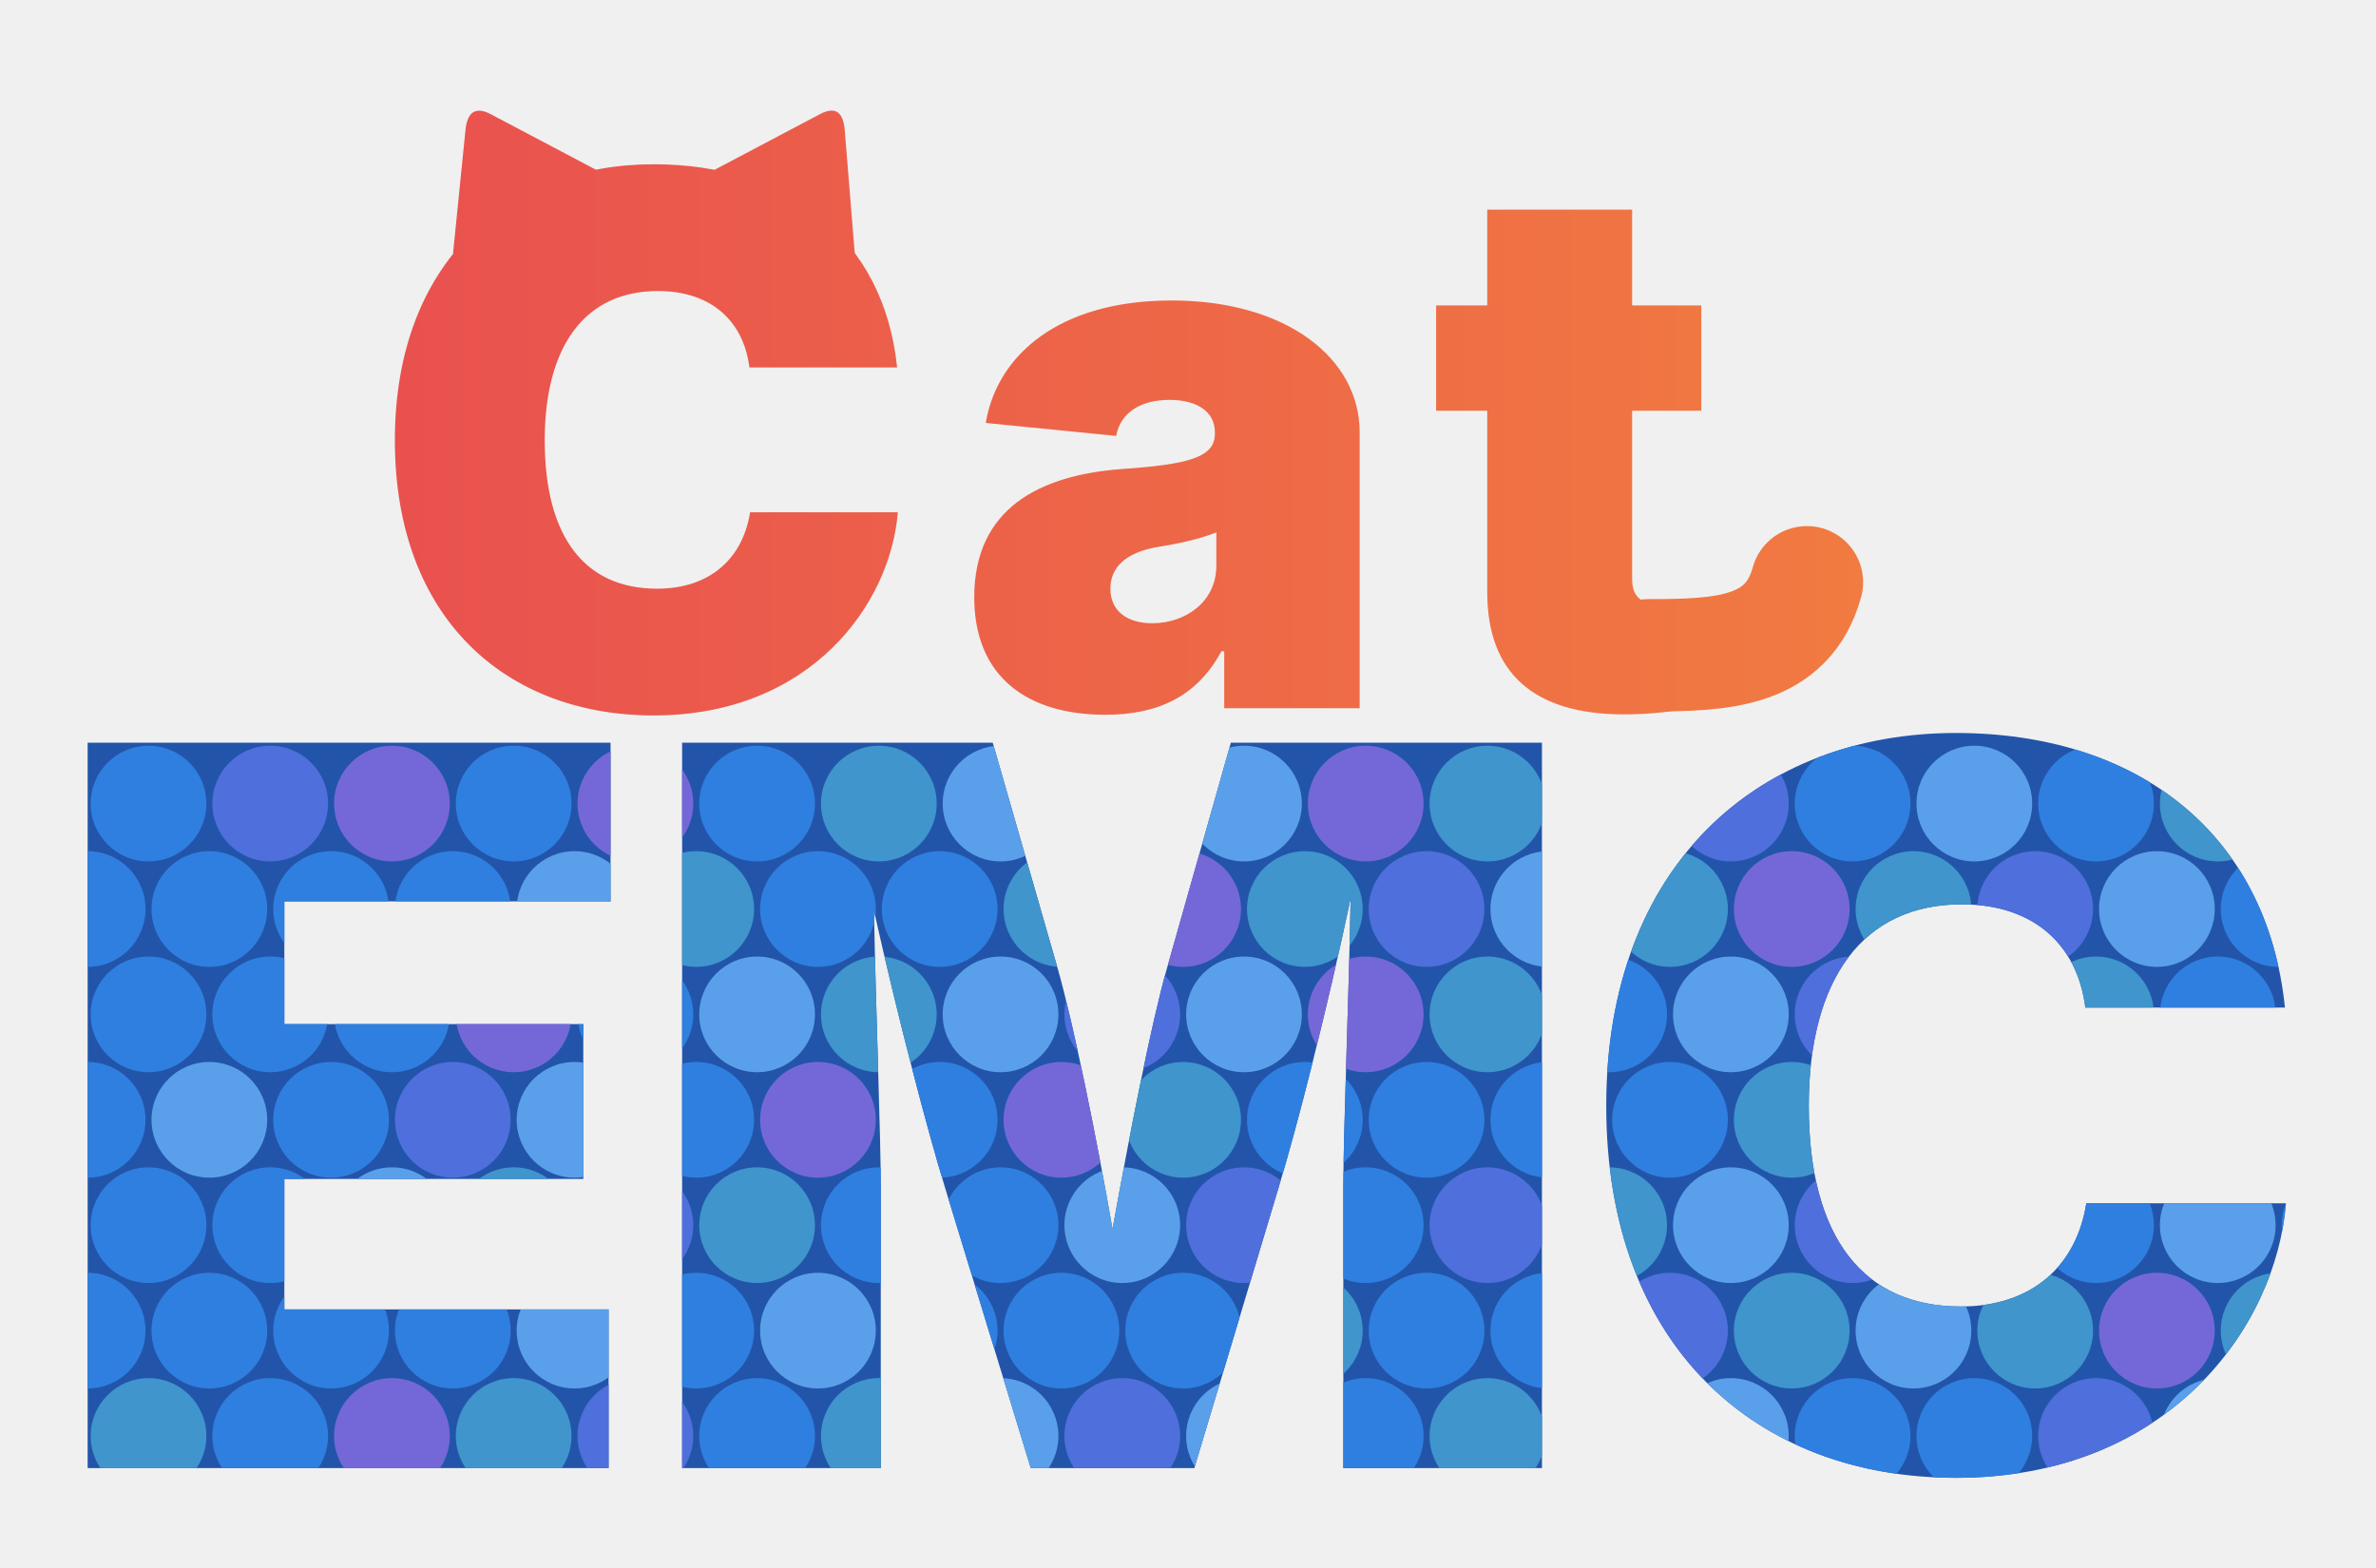
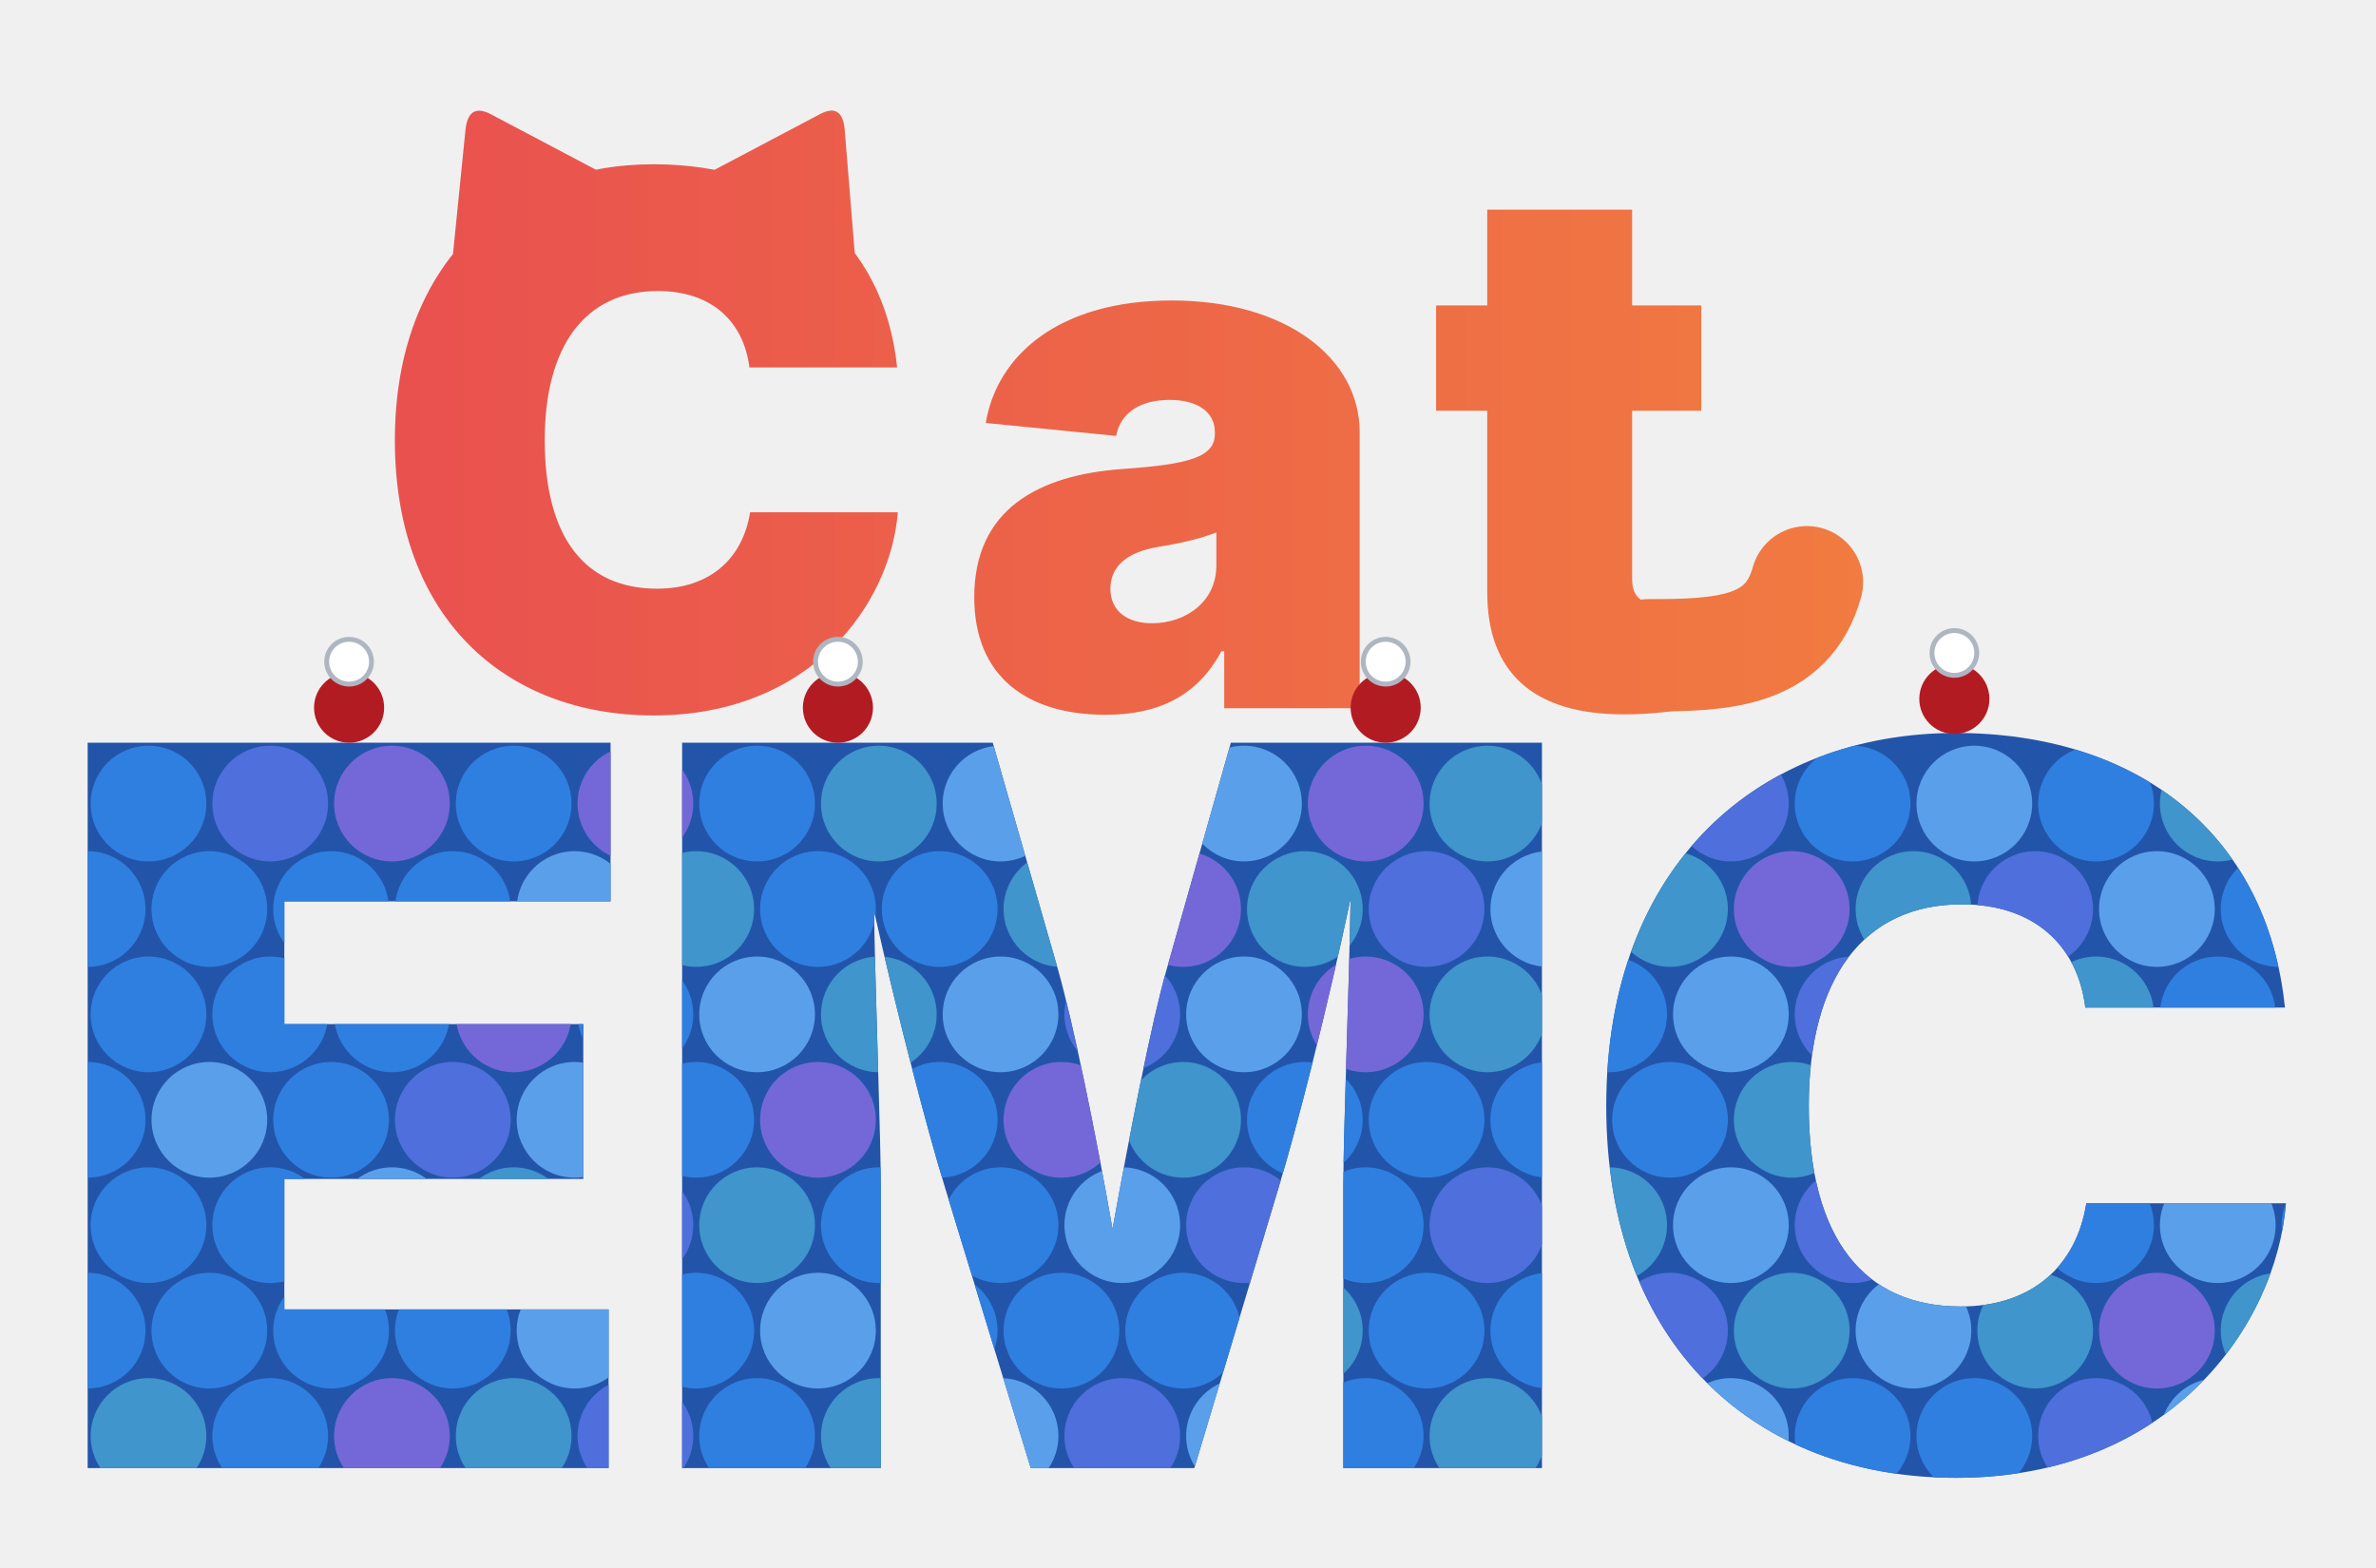
<svg xmlns="http://www.w3.org/2000/svg" viewBox="0 0 244 161" role="img" aria-label="CatEMC">
  <defs>
    <linearGradient id="catemc-slab" gradientUnits="userSpaceOnUse" x1="9.0" y1="0" x2="234.8" y2="0">
      <stop offset="0" stop-color="#2f7fe0" />
      <stop offset="1" stop-color="#6a5fe0" />
    </linearGradient>
    <linearGradient id="catemc-ads" gradientUnits="userSpaceOnUse" x1="38.0" y1="0" x2="209.6" y2="0">
      <stop offset="0" stop-color="#e9504f" />
      <stop offset="1" stop-color="#f2803f" />
    </linearGradient>
    <clipPath id="catemc-letters">
      <path d="M9 150.78H62.5V134.48H29.2V121.08H59.9V105.18H29.2V92.58H62.7V76.28H9Z M70.05 150.78H90.45V121.98C90.45 116.48 89.95 104.13 89.75 93.53C92.2 104.48 95.25 116.13 97.05 121.98L105.85 150.78H122.65L131.3 121.98C133.15 115.93 136.3 103.63 138.7 92.28C138.5 103.13 137.95 116.28 137.95 121.98V150.78H158.35V76.28H126.4L119.8 99.58C118.25 105.03 116 116.48 114.25 126.23C112.55 116.48 110.2 105.03 108.65 99.58L101.95 76.28H70.05Z M200.85 151.78C222.7 151.78 233.75 136.28 234.75 123.58H214.25C213.25 129.93 208.75 134.18 201.35 134.18C191.45 134.18 185.75 127.23 185.75 113.58C185.75 100.58 191.3 92.88 201.45 92.88C208.95 92.88 213.35 97.13 214.15 103.48H234.65C232.8 85.48 219.4 75.28 200.85 75.28C180.8 75.28 164.95 88.68 164.95 113.58C164.95 138.33 180.4 151.78 200.85 151.78Z" />
    </clipPath>
  </defs>
  <g clip-path="url(#catemc-letters)">
    <rect x="6.50" y="70.78" width="230.75" height="84.00" fill="#2255aa" />
    <circle cx="2.75" cy="82.53" r="5.94" fill="#5a9fea" />
    <circle cx="15.25" cy="82.53" r="5.94" fill="#2f7fe0" />
    <circle cx="27.75" cy="82.53" r="5.94" fill="#4f6fdc" />
    <circle cx="40.25" cy="82.53" r="5.94" fill="#7468d8" />
    <circle cx="52.75" cy="82.53" r="5.94" fill="#2f7fe0" />
    <circle cx="65.25" cy="82.53" r="5.94" fill="#7468d8" />
    <circle cx="77.75" cy="82.53" r="5.94" fill="#2f7fe0" />
    <circle cx="90.25" cy="82.53" r="5.94" fill="#3f95cc" />
    <circle cx="102.75" cy="82.53" r="5.94" fill="#5a9fea" />
    <circle cx="127.75" cy="82.53" r="5.94" fill="#5a9fea" />
    <circle cx="140.25" cy="82.53" r="5.94" fill="#7468d8" />
    <circle cx="152.75" cy="82.53" r="5.94" fill="#3f95cc" />
    <circle cx="177.75" cy="82.53" r="5.94" fill="#4f6fdc" />
    <circle cx="190.25" cy="82.53" r="5.94" fill="#2f7fe0" />
    <circle cx="202.75" cy="82.53" r="5.94" fill="#5a9fea" />
    <circle cx="215.25" cy="82.53" r="5.94" fill="#2f7fe0" />
    <circle cx="227.75" cy="82.53" r="5.94" fill="#3f95cc" />
    <circle cx="9.00" cy="93.36" r="5.94" fill="#2f7fe0" />
    <circle cx="21.50" cy="93.36" r="5.94" fill="#2f7fe0" />
    <circle cx="34.00" cy="93.36" r="5.94" fill="#2f7fe0" />
    <circle cx="46.50" cy="93.36" r="5.94" fill="#2f7fe0" />
    <circle cx="59.00" cy="93.36" r="5.94" fill="#5a9fea" />
    <circle cx="71.50" cy="93.36" r="5.94" fill="#3f95cc" />
    <circle cx="84.00" cy="93.36" r="5.94" fill="#2f7fe0" />
    <circle cx="96.50" cy="93.36" r="5.94" fill="#2f7fe0" />
    <circle cx="109.00" cy="93.36" r="5.94" fill="#3f95cc" />
    <circle cx="121.50" cy="93.36" r="5.94" fill="#7468d8" />
    <circle cx="134.00" cy="93.36" r="5.94" fill="#3f95cc" />
    <circle cx="146.50" cy="93.36" r="5.94" fill="#4f6fdc" />
    <circle cx="159.00" cy="93.36" r="5.94" fill="#5a9fea" />
    <circle cx="171.50" cy="93.36" r="5.94" fill="#3f95cc" />
    <circle cx="184.00" cy="93.36" r="5.94" fill="#7468d8" />
    <circle cx="196.50" cy="93.36" r="5.94" fill="#3f95cc" />
    <circle cx="209.00" cy="93.36" r="5.94" fill="#4f6fdc" />
    <circle cx="221.50" cy="93.36" r="5.94" fill="#5a9fea" />
    <circle cx="234.00" cy="93.36" r="5.94" fill="#2f7fe0" />
    <circle cx="2.75" cy="104.18" r="5.94" fill="#4f6fdc" />
    <circle cx="15.25" cy="104.18" r="5.94" fill="#2f7fe0" />
    <circle cx="27.75" cy="104.18" r="5.94" fill="#2f7fe0" />
    <circle cx="40.25" cy="104.18" r="5.94" fill="#2f7fe0" />
    <circle cx="52.75" cy="104.18" r="5.94" fill="#7468d8" />
    <circle cx="65.25" cy="104.18" r="5.94" fill="#2f7fe0" />
    <circle cx="77.75" cy="104.18" r="5.94" fill="#5a9fea" />
    <circle cx="90.25" cy="104.18" r="5.94" fill="#3f95cc" />
    <circle cx="102.75" cy="104.18" r="5.94" fill="#5a9fea" />
    <circle cx="115.25" cy="104.18" r="5.94" fill="#4f6fdc" />
    <circle cx="127.75" cy="104.18" r="5.94" fill="#5a9fea" />
    <circle cx="140.25" cy="104.18" r="5.94" fill="#7468d8" />
    <circle cx="152.75" cy="104.18" r="5.94" fill="#3f95cc" />
    <circle cx="165.25" cy="104.18" r="5.94" fill="#2f7fe0" />
    <circle cx="177.75" cy="104.18" r="5.94" fill="#5a9fea" />
    <circle cx="190.25" cy="104.18" r="5.94" fill="#4f6fdc" />
    <circle cx="215.25" cy="104.18" r="5.94" fill="#3f95cc" />
    <circle cx="227.75" cy="104.18" r="5.94" fill="#2f7fe0" />
    <circle cx="9.00" cy="115.01" r="5.94" fill="#2f7fe0" />
    <circle cx="21.50" cy="115.01" r="5.94" fill="#5a9fea" />
    <circle cx="34.00" cy="115.01" r="5.94" fill="#2f7fe0" />
    <circle cx="46.50" cy="115.01" r="5.94" fill="#4f6fdc" />
    <circle cx="59.00" cy="115.01" r="5.94" fill="#5a9fea" />
    <circle cx="71.50" cy="115.01" r="5.94" fill="#2f7fe0" />
    <circle cx="84.00" cy="115.01" r="5.94" fill="#7468d8" />
    <circle cx="96.50" cy="115.01" r="5.94" fill="#2f7fe0" />
    <circle cx="109.00" cy="115.01" r="5.94" fill="#7468d8" />
    <circle cx="121.50" cy="115.01" r="5.94" fill="#3f95cc" />
    <circle cx="134.00" cy="115.01" r="5.94" fill="#2f7fe0" />
    <circle cx="146.50" cy="115.01" r="5.94" fill="#2f7fe0" />
    <circle cx="159.00" cy="115.01" r="5.94" fill="#2f7fe0" />
    <circle cx="171.50" cy="115.01" r="5.94" fill="#2f7fe0" />
    <circle cx="184.00" cy="115.01" r="5.94" fill="#3f95cc" />
    <circle cx="2.75" cy="125.83" r="5.94" fill="#4f6fdc" />
    <circle cx="15.25" cy="125.83" r="5.94" fill="#2f7fe0" />
    <circle cx="27.75" cy="125.83" r="5.94" fill="#2f7fe0" />
    <circle cx="40.25" cy="125.83" r="5.94" fill="#5a9fea" />
    <circle cx="52.75" cy="125.83" r="5.94" fill="#3f95cc" />
    <circle cx="65.25" cy="125.83" r="5.94" fill="#4f6fdc" />
    <circle cx="77.75" cy="125.83" r="5.94" fill="#3f95cc" />
    <circle cx="90.25" cy="125.83" r="5.94" fill="#2f7fe0" />
    <circle cx="102.75" cy="125.83" r="5.94" fill="#2f7fe0" />
    <circle cx="115.25" cy="125.83" r="5.94" fill="#5a9fea" />
    <circle cx="127.75" cy="125.83" r="5.94" fill="#4f6fdc" />
    <circle cx="140.25" cy="125.83" r="5.94" fill="#2f7fe0" />
    <circle cx="152.75" cy="125.83" r="5.94" fill="#4f6fdc" />
    <circle cx="165.25" cy="125.83" r="5.94" fill="#3f95cc" />
    <circle cx="177.75" cy="125.83" r="5.94" fill="#5a9fea" />
    <circle cx="190.25" cy="125.83" r="5.94" fill="#4f6fdc" />
    <circle cx="215.25" cy="125.83" r="5.94" fill="#2f7fe0" />
    <circle cx="227.75" cy="125.83" r="5.94" fill="#5a9fea" />
    <circle cx="240.25" cy="125.83" r="5.94" fill="#2f7fe0" />
    <circle cx="9.00" cy="136.66" r="5.94" fill="#2f7fe0" />
    <circle cx="21.50" cy="136.66" r="5.94" fill="#2f7fe0" />
    <circle cx="34.00" cy="136.66" r="5.94" fill="#2f7fe0" />
    <circle cx="46.50" cy="136.66" r="5.94" fill="#2f7fe0" />
    <circle cx="59.00" cy="136.66" r="5.94" fill="#5a9fea" />
    <circle cx="71.50" cy="136.66" r="5.94" fill="#2f7fe0" />
    <circle cx="84.00" cy="136.66" r="5.94" fill="#5a9fea" />
    <circle cx="96.50" cy="136.66" r="5.94" fill="#2f7fe0" />
    <circle cx="109.00" cy="136.66" r="5.94" fill="#2f7fe0" />
    <circle cx="121.50" cy="136.66" r="5.94" fill="#2f7fe0" />
    <circle cx="134.00" cy="136.66" r="5.94" fill="#3f95cc" />
    <circle cx="146.50" cy="136.66" r="5.94" fill="#2f7fe0" />
    <circle cx="159.00" cy="136.66" r="5.94" fill="#2f7fe0" />
    <circle cx="171.50" cy="136.66" r="5.94" fill="#4f6fdc" />
    <circle cx="184.00" cy="136.66" r="5.94" fill="#3f95cc" />
    <circle cx="196.50" cy="136.66" r="5.94" fill="#5a9fea" />
    <circle cx="209.00" cy="136.66" r="5.94" fill="#3f95cc" />
    <circle cx="221.50" cy="136.66" r="5.94" fill="#7468d8" />
    <circle cx="234.00" cy="136.66" r="5.94" fill="#3f95cc" />
    <circle cx="2.75" cy="147.48" r="5.94" fill="#7468d8" />
    <circle cx="15.25" cy="147.48" r="5.94" fill="#3f95cc" />
    <circle cx="27.75" cy="147.48" r="5.94" fill="#2f7fe0" />
    <circle cx="40.25" cy="147.48" r="5.94" fill="#7468d8" />
    <circle cx="52.75" cy="147.48" r="5.94" fill="#3f95cc" />
    <circle cx="65.25" cy="147.48" r="5.94" fill="#4f6fdc" />
    <circle cx="77.75" cy="147.48" r="5.94" fill="#2f7fe0" />
    <circle cx="90.25" cy="147.48" r="5.94" fill="#3f95cc" />
    <circle cx="102.75" cy="147.48" r="5.94" fill="#5a9fea" />
    <circle cx="115.25" cy="147.48" r="5.94" fill="#4f6fdc" />
    <circle cx="127.75" cy="147.48" r="5.94" fill="#5a9fea" />
    <circle cx="140.25" cy="147.48" r="5.94" fill="#2f7fe0" />
    <circle cx="152.75" cy="147.48" r="5.94" fill="#3f95cc" />
    <circle cx="177.75" cy="147.48" r="5.94" fill="#5a9fea" />
    <circle cx="190.25" cy="147.48" r="5.94" fill="#2f7fe0" />
    <circle cx="202.75" cy="147.48" r="5.94" fill="#2f7fe0" />
    <circle cx="215.25" cy="147.48" r="5.94" fill="#4f6fdc" />
    <circle cx="227.75" cy="147.48" r="5.94" fill="#5a9fea" />
  </g>
-   <path fill="url(#catemc-ads)" d="M67.12 73.48C83.28 73.48 91.46 62.01 92.2 52.61H77.03C76.29 57.31 72.96 60.46 67.48 60.46C60.16 60.46 55.94 55.31 55.94 45.21C55.94 35.59 60.05 29.89 67.56 29.89C73.11 29.89 76.37 33.04 76.96 37.74H92.13C90.76 24.42 80.84 16.87 67.12 16.87C52.28 16.87 40.55 26.79 40.55 45.21C40.55 63.53 51.98 73.48 67.12 73.48Z M113.51 73.41C118.88 73.41 122.91 71.56 125.43 66.89H125.72V72.74H139.63V44.4C139.63 36.78 132.09 30.86 120.32 30.86C108.7 30.86 102.38 36.52 101.23 43.44L114.62 44.77C115.1 42.25 117.29 41.07 120.1 41.07C122.95 41.07 124.76 42.29 124.76 44.4V44.55C124.76 46.95 122.13 47.69 115.22 48.17C106.67 48.8 100.05 52.28 100.05 61.34C100.05 69.56 105.56 73.41 113.51 73.41ZM118.32 64.01C115.81 64.01 114.03 62.79 114.03 60.46C114.03 58.35 115.51 56.72 118.99 56.16C121.32 55.79 123.32 55.31 124.91 54.68V58.09C124.91 61.86 121.69 64.01 118.32 64.01Z M174.71 31.37H167.61V21.53H152.73V31.37H147.48V42.18H152.73V60.83C152.73 69.08 157.47 73.37 166.76 73.37C169.42 73.37 172.42 73.11 175.82 72.18L174.05 61.57C173.49 61.75 171.31 62.05 170.42 62.05C168.46 62.05 167.61 61.2 167.61 59.46V42.18H174.71Z M64.57 19.21L50.40 11.73Q48.09 10.52 47.80 13.36L46.04 30.84Z M88.19 31.08L86.75 13.38Q86.52 10.50 84.21 11.72L70.03 19.21Z" />
-   <path fill="none" stroke="url(#catemc-ads)" stroke-width="11.54" stroke-linecap="round" d="M169.31 67.30C176.81 67.30 183.56 67.05 185.56 59.80" />
+   <defs>
+     <mask id="catemc-cat" maskUnits="userSpaceOnUse" x="0" y="0" width="244" height="161">
+       <path fill="#fff" d="M67.12 73.48C83.28 73.48 91.46 62.01 92.2 52.61H77.03C76.29 57.31 72.96 60.46 67.48 60.46C60.16 60.46 55.94 55.31 55.94 45.21C55.94 35.59 60.05 29.89 67.56 29.89C73.11 29.89 76.37 33.04 76.96 37.74H92.13C90.76 24.42 80.84 16.87 67.12 16.87C52.28 16.87 40.55 26.79 40.55 45.21C40.55 63.53 51.98 73.48 67.12 73.48Z M113.51 73.41C118.88 73.41 122.91 71.56 125.43 66.89H125.72V72.74H139.63V44.4C139.63 36.78 132.09 30.86 120.32 30.86C108.7 30.86 102.38 36.52 101.23 43.44L114.62 44.77C115.1 42.25 117.29 41.07 120.1 41.07C122.95 41.07 124.76 42.29 124.76 44.4V44.55C124.76 46.95 122.13 47.69 115.22 48.17C106.67 48.8 100.05 52.28 100.05 61.34C100.05 69.56 105.56 73.41 113.51 73.41ZM118.32 64.01C115.81 64.01 114.03 62.79 114.03 60.46C114.03 58.35 115.51 56.72 118.99 56.16C121.32 55.79 123.32 55.31 124.91 54.68V58.09C124.91 61.86 121.69 64.01 118.32 64.01Z M174.71 31.37H167.61V21.53H152.73V31.37H147.48V42.18H152.73V60.83C152.73 69.08 157.47 73.37 166.76 73.37C169.42 73.37 172.42 73.11 175.82 72.18L174.05 61.57C173.49 61.75 171.31 62.05 170.42 62.05C168.46 62.05 167.61 61.2 167.61 59.46V42.18H174.71Z M64.57 19.21L50.40 11.73Q48.09 10.52 47.80 13.36L46.04 30.84Z M88.19 31.08L86.75 13.38Q86.52 10.50 84.21 11.72L70.03 19.21Z" />
+       <path fill="none" stroke="#fff" stroke-width="11.54" stroke-linecap="round" d="M169.31 67.30C176.81 67.30 183.56 67.05 185.56 59.80" />
+     </mask>
+   </defs>
+   <g mask="url(#catemc-cat)">
+     <rect x="27.96" y="4.00" width="177.60" height="73.74" fill="url(#catemc-ads)" />
+   </g>
+   <circle cx="35.85" cy="72.68" r="3.60" fill="#b31b23" />
+   <circle cx="35.85" cy="67.96" r="2.30" fill="#ffffff" stroke="#aeb6c2" stroke-width="0.50" />
+   <circle cx="86.05" cy="72.68" r="3.60" fill="#b31b23" />
+   <circle cx="86.05" cy="67.96" r="2.30" fill="#ffffff" stroke="#aeb6c2" stroke-width="0.50" />
+   <circle cx="142.30" cy="72.68" r="3.60" fill="#b31b23" />
+   <circle cx="142.30" cy="67.96" r="2.30" fill="#ffffff" stroke="#aeb6c2" stroke-width="0.50" />
+   <circle cx="200.70" cy="71.78" r="3.60" fill="#b31b23" />
+   <circle cx="200.70" cy="67.06" r="2.30" fill="#ffffff" stroke="#aeb6c2" stroke-width="0.50" />
</svg>
